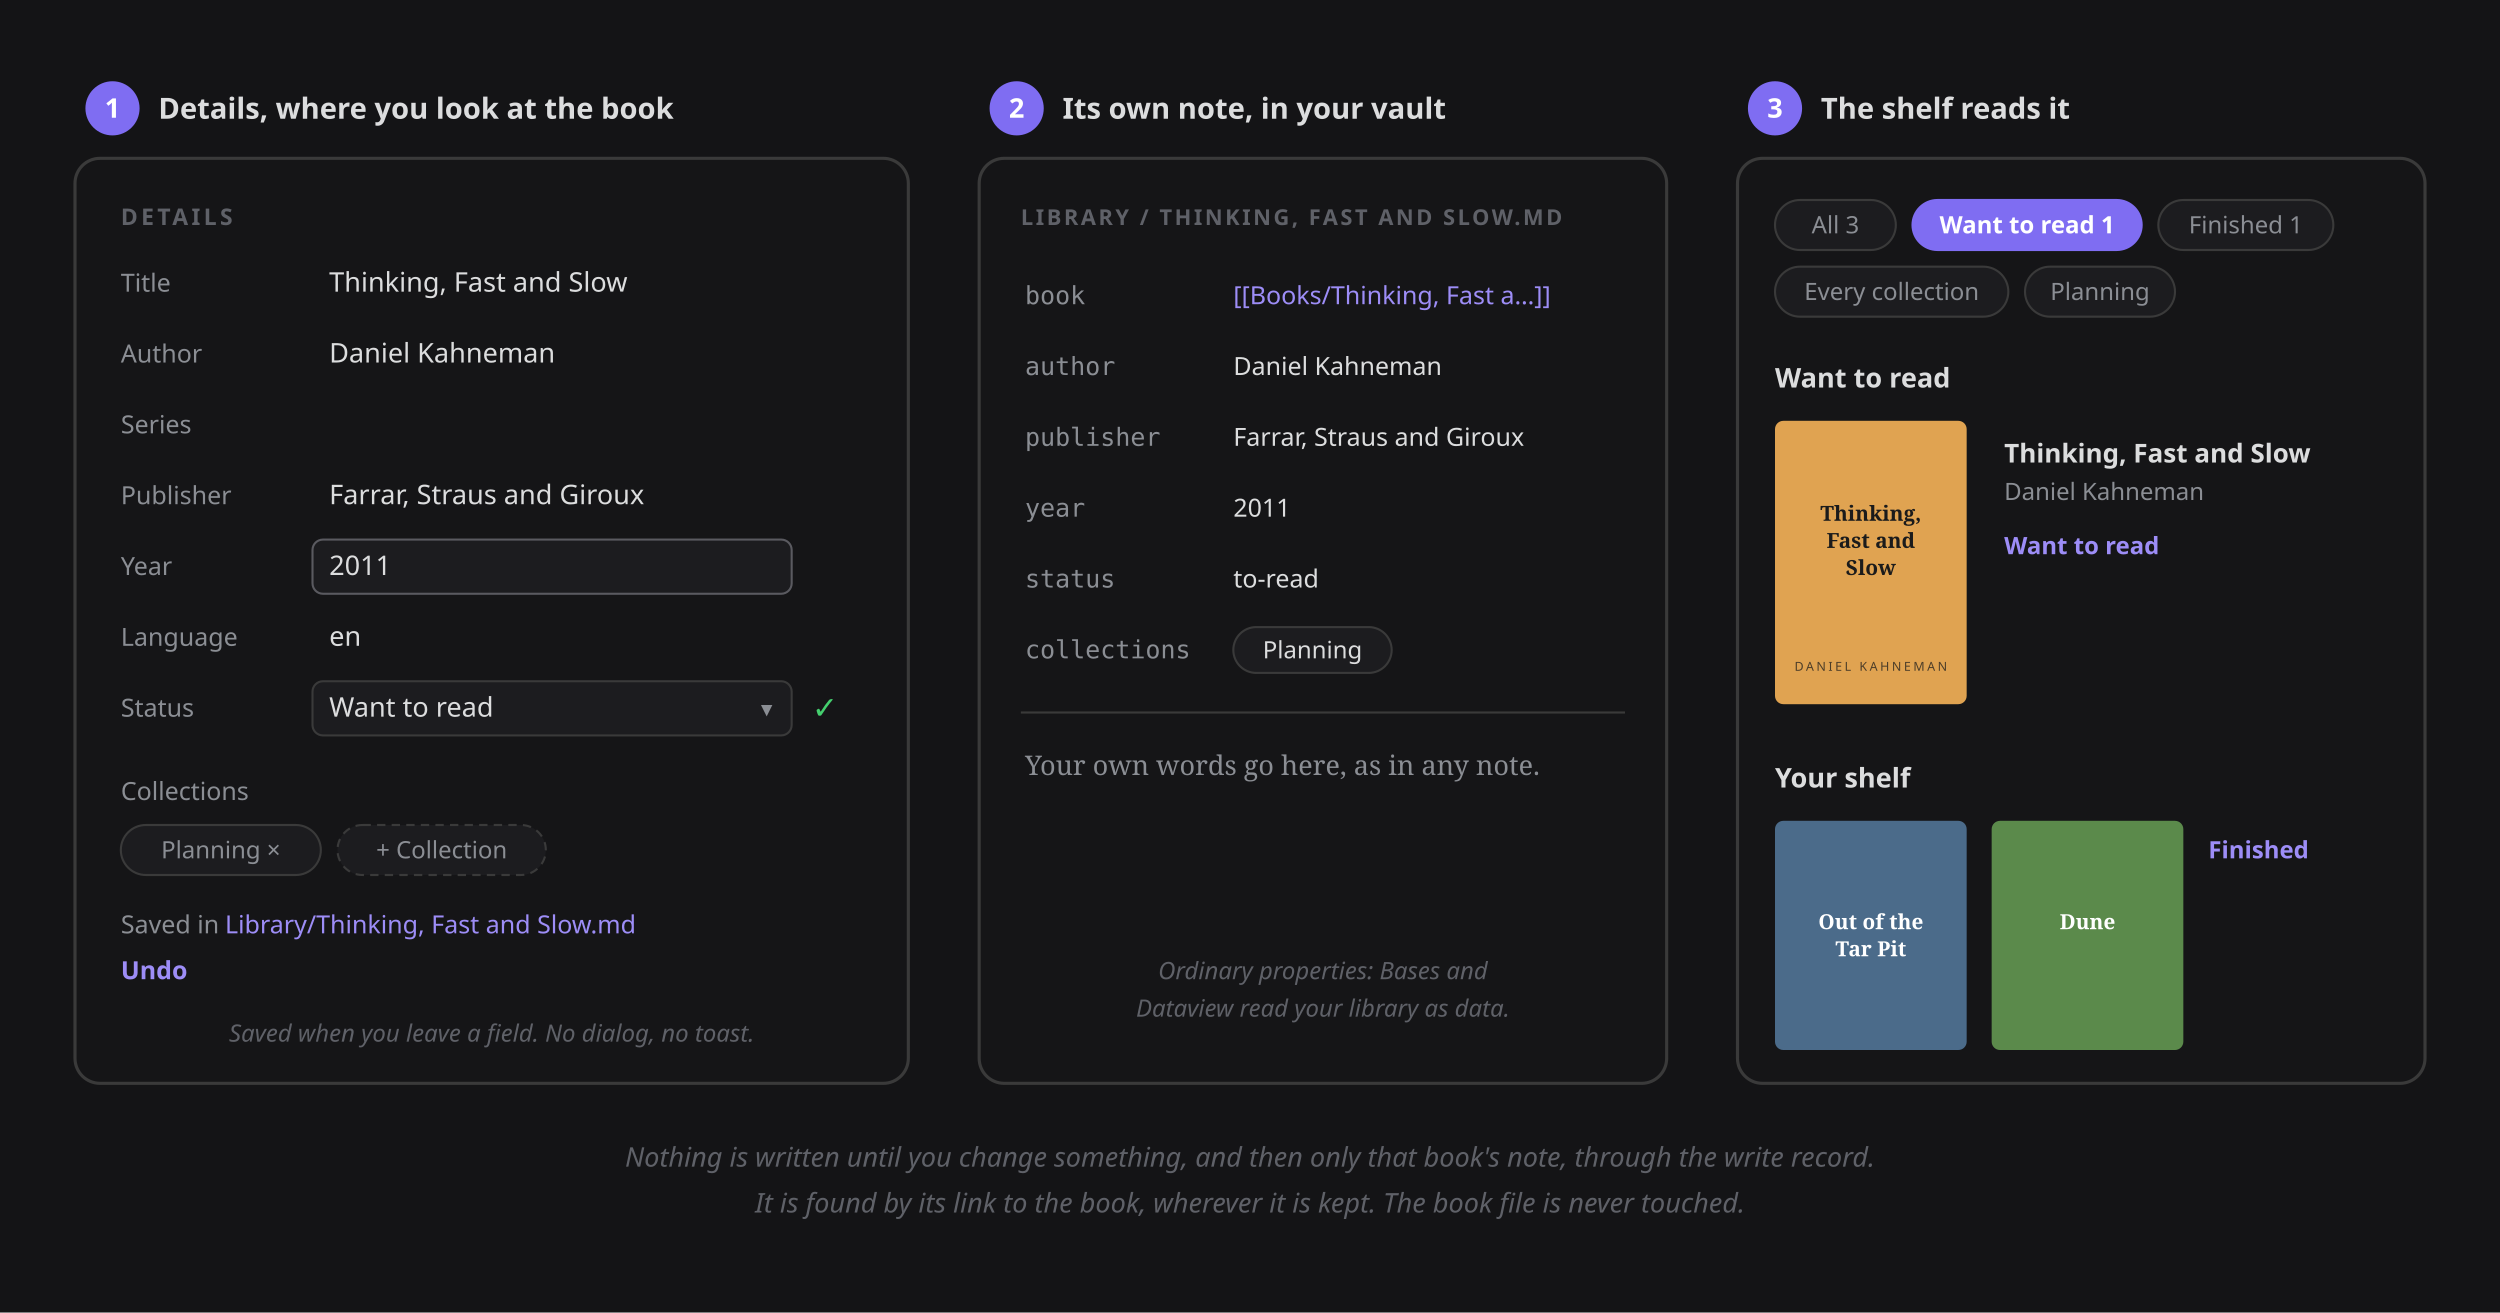
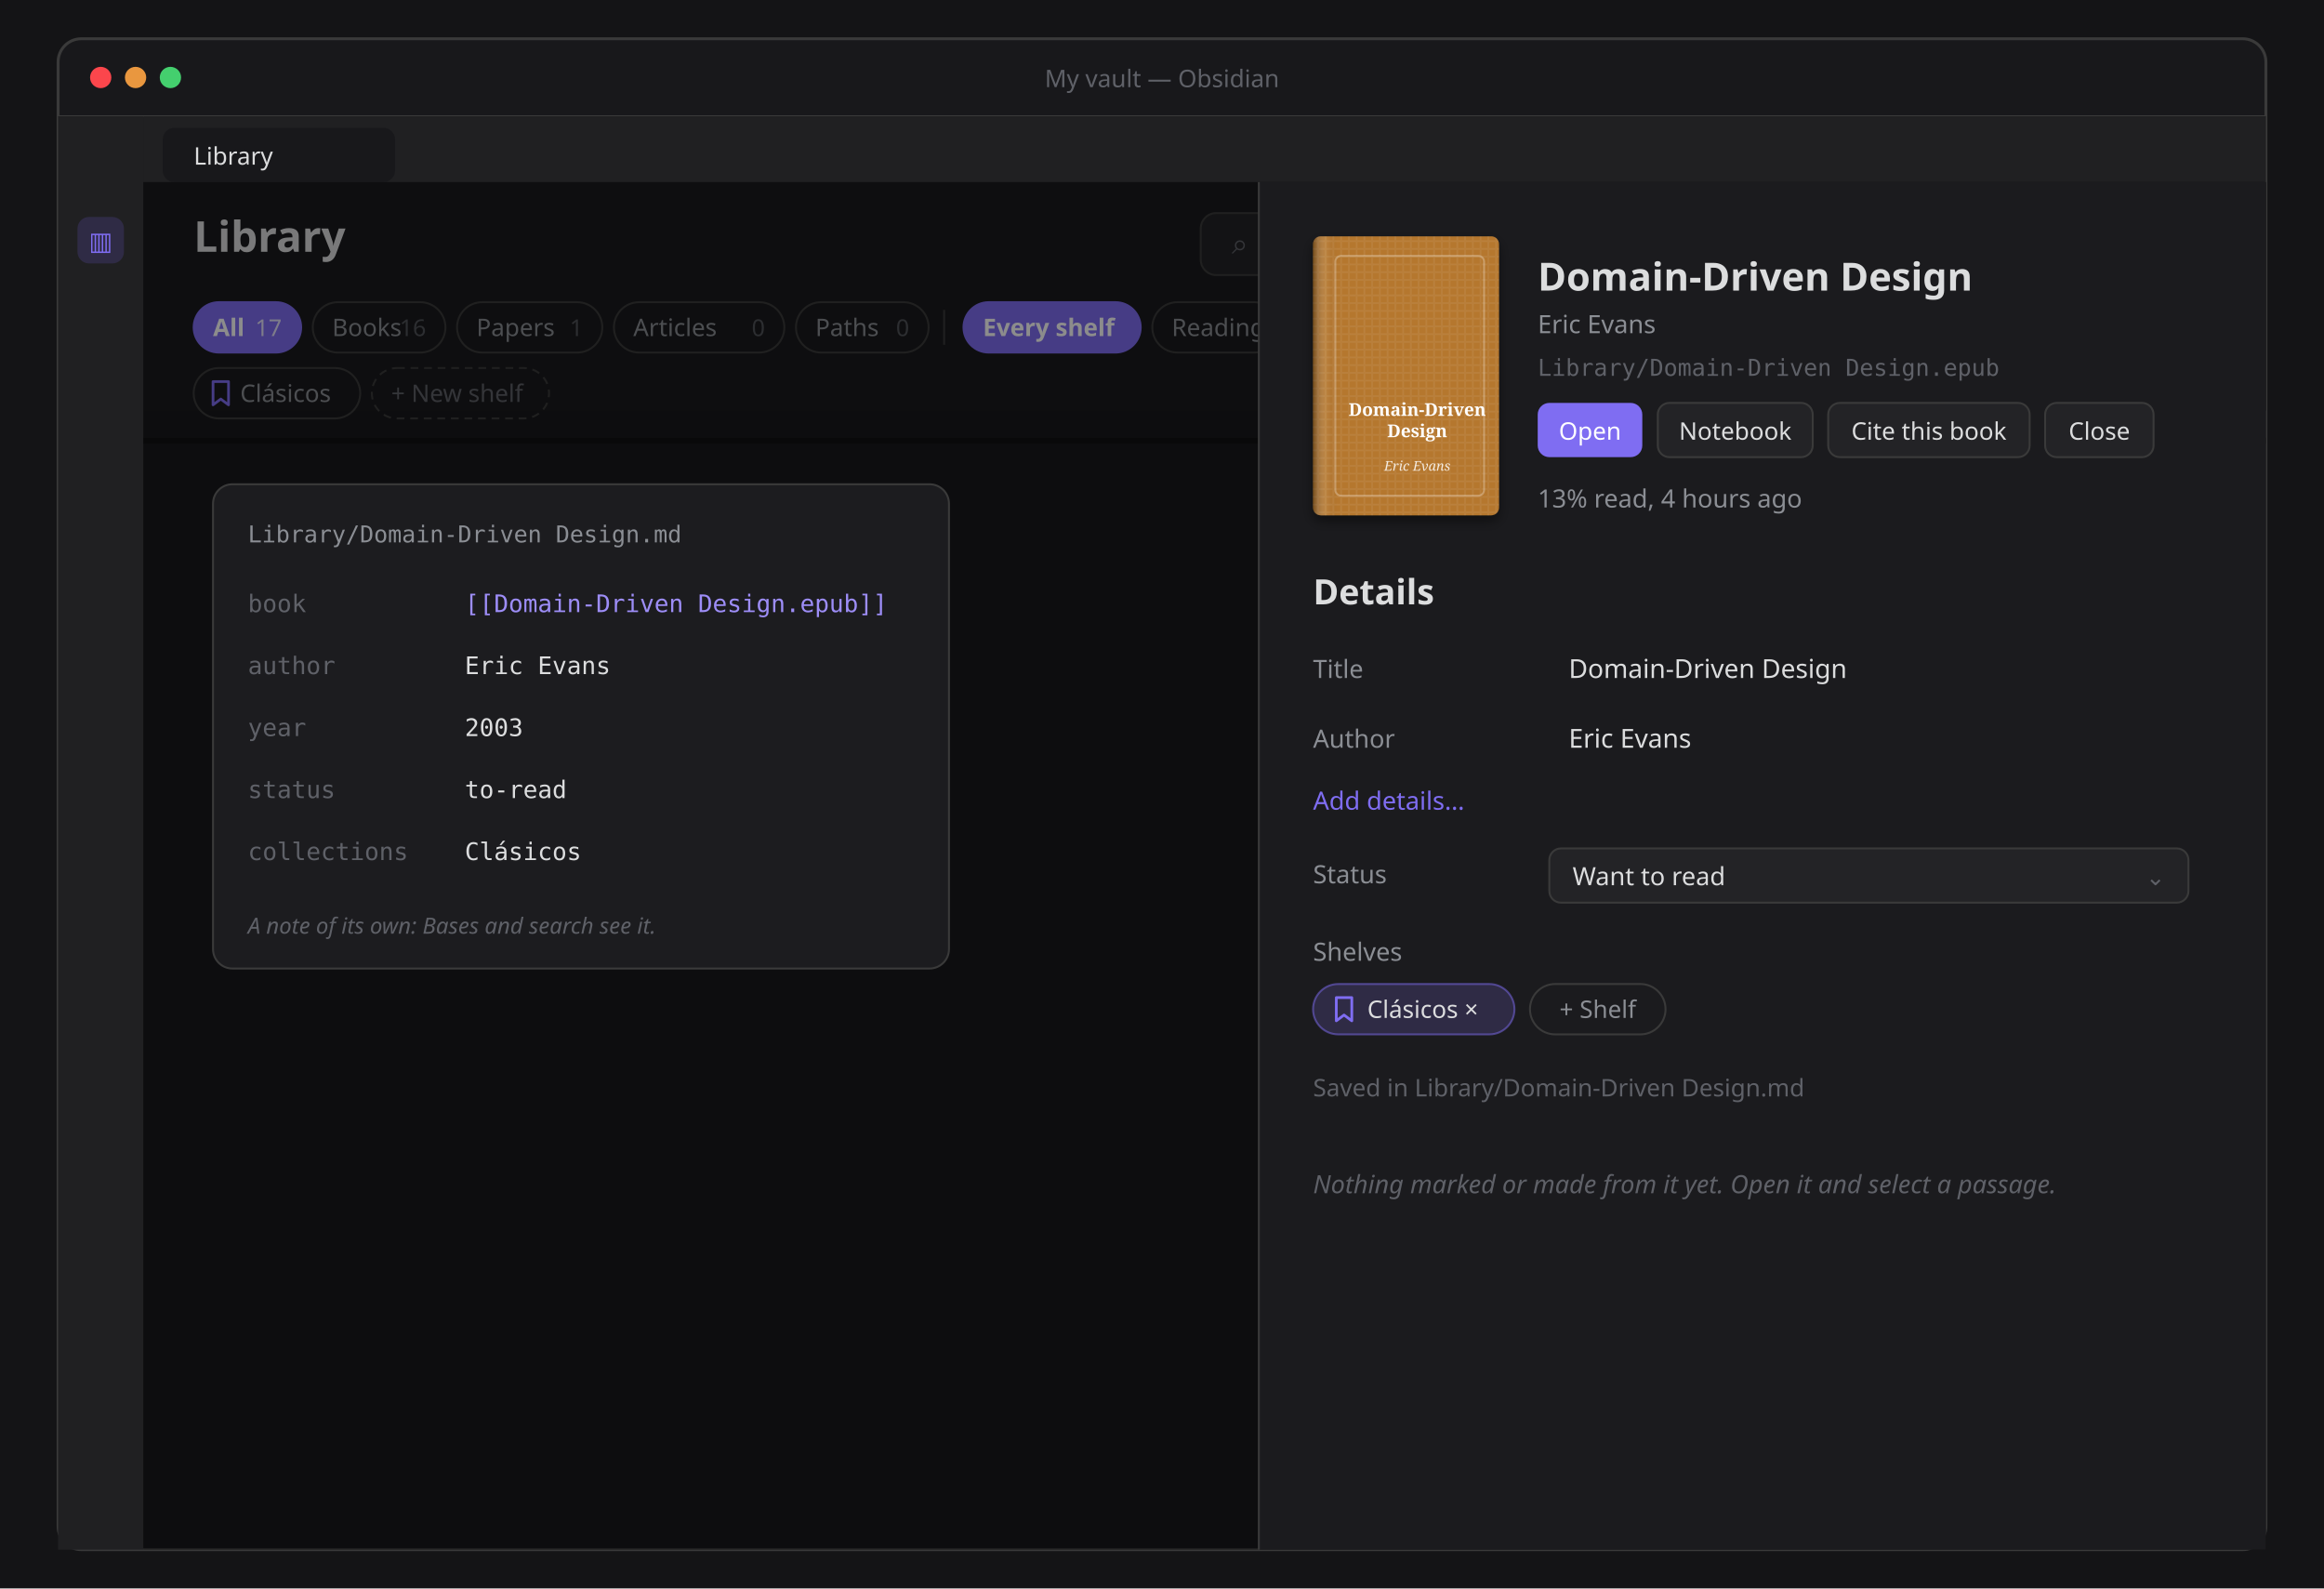
- <svg xmlns="http://www.w3.org/2000/svg" width="1200" height="630" viewBox="0 0 1200 630" role="img" aria-label="A book's note: in the Library's detail, Details lists the book's title, author, series, publisher and year as quiet inline fields, a Status of Want to read with a small check beside it, the collection Planning as a chip and + Collection, and the line Saved in Library/Thinking, Fast and Slow.md with Undo; the note itself, an ordinary note in the Library folder whose properties are book, author, year, status and collections; and the shelf, where a Want to read chip and a Planning chip filter, and a Want to read section holds the book">
-   <rect x="0" y="0" width="1200" height="630" rx="0" fill="#141416" stroke="none" stroke-width="0" />
-   <circle cx="54" cy="52" r="13" fill="#7f6df2" />
-   <text x="54" y="56.5" fill="#ffffff" font-family="sans-serif" font-size="13" font-weight="700" text-anchor="middle">1</text>
-   <text x="76" y="57" fill="#dcddde" font-family="sans-serif" font-size="14" font-weight="600" text-anchor="start">Details, where you look at the book</text>
-   <rect x="36" y="76" width="400" height="444" rx="12" fill="#151517" stroke="#3a3a3a" stroke-width="1.5" />
-   <text x="58" y="108" fill="#5f6168" font-family="sans-serif" font-size="11" font-weight="600" text-anchor="start" letter-spacing="1.6">DETAILS</text>
-   <text x="58" y="140" fill="#8b8e94" font-family="sans-serif" font-size="12" font-weight="400" text-anchor="start">Title</text>
-   <text x="158" y="140" fill="#dcddde" font-family="sans-serif" font-size="13" font-weight="400" text-anchor="start">Thinking, Fast and Slow</text>
-   <text x="58" y="174" fill="#8b8e94" font-family="sans-serif" font-size="12" font-weight="400" text-anchor="start">Author</text>
-   <text x="158" y="174" fill="#dcddde" font-family="sans-serif" font-size="13" font-weight="400" text-anchor="start">Daniel Kahneman</text>
-   <text x="58" y="208" fill="#8b8e94" font-family="sans-serif" font-size="12" font-weight="400" text-anchor="start">Series</text>
-   <text x="158" y="208" fill="#dcddde" font-family="sans-serif" font-size="13" font-weight="400" text-anchor="start" />
-   <text x="58" y="242" fill="#8b8e94" font-family="sans-serif" font-size="12" font-weight="400" text-anchor="start">Publisher</text>
-   <text x="158" y="242" fill="#dcddde" font-family="sans-serif" font-size="13" font-weight="400" text-anchor="start">Farrar, Straus and Giroux</text>
-   <text x="58" y="276" fill="#8b8e94" font-family="sans-serif" font-size="12" font-weight="400" text-anchor="start">Year</text>
-   <rect x="150" y="259" width="230" height="26" rx="5" fill="#1c1c1f" stroke="#5a5a60" stroke-width="1" />
-   <text x="158" y="276" fill="#dcddde" font-family="sans-serif" font-size="13" font-weight="400" text-anchor="start">2011</text>
-   <text x="58" y="310" fill="#8b8e94" font-family="sans-serif" font-size="12" font-weight="400" text-anchor="start">Language</text>
-   <text x="158" y="310" fill="#dcddde" font-family="sans-serif" font-size="13" font-weight="400" text-anchor="start">en</text>
-   <text x="58" y="344" fill="#8b8e94" font-family="sans-serif" font-size="12" font-weight="400" text-anchor="start">Status</text>
-   <rect x="150" y="327" width="230" height="26" rx="5" fill="#1c1c1f" stroke="#3a3a3a" stroke-width="1" />
-   <text x="158" y="344" fill="#dcddde" font-family="sans-serif" font-size="13" font-weight="400" text-anchor="start">Want to read</text>
-   <text x="368" y="344" fill="#8b8e94" font-family="sans-serif" font-size="11" font-weight="400" text-anchor="middle">▾</text>
-   <text x="396" y="345" fill="#44cf6e" font-family="sans-serif" font-size="15" font-weight="700" text-anchor="middle">✓</text>
-   <text x="58" y="384" fill="#8b8e94" font-family="sans-serif" font-size="12" font-weight="400" text-anchor="start">Collections</text>
-   <rect x="58" y="396" width="96" height="24" rx="12" fill="#1c1c1f" stroke="#3a3a3a" stroke-width="1" />
-   <text x="106.0" y="412" fill="#8b8e94" font-family="sans-serif" font-size="11.5" font-weight="500" text-anchor="middle">Planning  ×</text>
-   <rect x="162" y="396" width="100" height="24" rx="12" fill="#1c1c1f" stroke="#3a3a3a" stroke-width="1" stroke-dasharray="4 3" />
-   <text x="212.0" y="412" fill="#8b8e94" font-family="sans-serif" font-size="11.5" font-weight="500" text-anchor="middle">+ Collection</text>
-   <text x="58" y="448" fill="#8b8e94" font-family="sans-serif" font-size="12" font-weight="400" text-anchor="start">Saved in</text>
-   <text x="108" y="448" fill="#9d8df7" font-family="sans-serif" font-size="12" font-weight="400" text-anchor="start">Library/Thinking, Fast and Slow.md</text>
-   <text x="58" y="470" fill="#9d8df7" font-family="sans-serif" font-size="12" font-weight="600" text-anchor="start">Undo</text>
-   <text x="236" y="500" fill="#5f6168" font-family="sans-serif" font-size="11.5" font-weight="400" text-anchor="middle" font-style="italic">Saved when you leave a field. No dialog, no toast.</text>
-   <circle cx="488" cy="52" r="13" fill="#7f6df2" />
-   <text x="488" y="56.5" fill="#ffffff" font-family="sans-serif" font-size="13" font-weight="700" text-anchor="middle">2</text>
-   <text x="510" y="57" fill="#dcddde" font-family="sans-serif" font-size="14" font-weight="600" text-anchor="start">Its own note, in your vault</text>
-   <rect x="470" y="76" width="330" height="444" rx="12" fill="#151517" stroke="#3a3a3a" stroke-width="1.5" />
-   <text x="490" y="108" fill="#5f6168" font-family="sans-serif" font-size="10.5" font-weight="600" text-anchor="start" letter-spacing="1.2">LIBRARY / THINKING, FAST AND SLOW.MD</text>
-   <text x="492" y="146" fill="#8b8e94" font-family="monospace" font-size="12" font-weight="500" text-anchor="start">book</text>
-   <text x="592" y="146" fill="#9d8df7" font-family="sans-serif" font-size="12" font-weight="400" text-anchor="start">[[Books/Thinking, Fast a…]]</text>
-   <text x="492" y="180" fill="#8b8e94" font-family="monospace" font-size="12" font-weight="500" text-anchor="start">author</text>
-   <text x="592" y="180" fill="#dcddde" font-family="sans-serif" font-size="12" font-weight="400" text-anchor="start">Daniel Kahneman</text>
-   <text x="492" y="214" fill="#8b8e94" font-family="monospace" font-size="12" font-weight="500" text-anchor="start">publisher</text>
-   <text x="592" y="214" fill="#dcddde" font-family="sans-serif" font-size="12" font-weight="400" text-anchor="start">Farrar, Straus and Giroux</text>
-   <text x="492" y="248" fill="#8b8e94" font-family="monospace" font-size="12" font-weight="500" text-anchor="start">year</text>
-   <text x="592" y="248" fill="#dcddde" font-family="sans-serif" font-size="12" font-weight="400" text-anchor="start">2011</text>
-   <text x="492" y="282" fill="#8b8e94" font-family="monospace" font-size="12" font-weight="500" text-anchor="start">status</text>
-   <text x="592" y="282" fill="#dcddde" font-family="sans-serif" font-size="12" font-weight="400" text-anchor="start">to-read</text>
-   <text x="492" y="316" fill="#8b8e94" font-family="monospace" font-size="12" font-weight="500" text-anchor="start">collections</text>
-   <rect x="592" y="301" width="76" height="22" rx="11" fill="#1c1c1f" stroke="#3a3a3a" stroke-width="1" />
-   <text x="630" y="316" fill="#dcddde" font-family="sans-serif" font-size="11.5" font-weight="500" text-anchor="middle">Planning</text>
-   <line x1="490" y1="342" x2="780" y2="342" stroke="#3a3a3a" stroke-width="1" />
-   <text x="492" y="372" fill="#8b8e94" font-family="Georgia, serif" font-size="13" font-weight="400" text-anchor="start">Your own words go here, as in any note.</text>
-   <text x="635" y="470" fill="#5f6168" font-family="sans-serif" font-size="11.5" font-weight="400" text-anchor="middle" font-style="italic">Ordinary properties: Bases and</text>
-   <text x="635" y="488" fill="#5f6168" font-family="sans-serif" font-size="11.5" font-weight="400" text-anchor="middle" font-style="italic">Dataview read your library as data.</text>
-   <circle cx="852" cy="52" r="13" fill="#7f6df2" />
-   <text x="852" y="56.5" fill="#ffffff" font-family="sans-serif" font-size="13" font-weight="700" text-anchor="middle">3</text>
-   <text x="874" y="57" fill="#dcddde" font-family="sans-serif" font-size="14" font-weight="600" text-anchor="start">The shelf reads it</text>
-   <rect x="834" y="76" width="330" height="444" rx="12" fill="#151517" stroke="#3a3a3a" stroke-width="1.5" />
-   <rect x="852" y="96" width="58" height="24" rx="12" fill="#1c1c1f" stroke="#3a3a3a" stroke-width="1" />
-   <text x="881.0" y="112" fill="#8b8e94" font-family="sans-serif" font-size="11.5" font-weight="500" text-anchor="middle">All  3</text>
-   <rect x="918" y="96" width="110" height="24" rx="12" fill="#7f6df2" stroke="#7f6df2" stroke-width="1" />
-   <text x="973.0" y="112" fill="#ffffff" font-family="sans-serif" font-size="11.5" font-weight="600" text-anchor="middle">Want to read  1</text>
-   <rect x="1036" y="96" width="84" height="24" rx="12" fill="#1c1c1f" stroke="#3a3a3a" stroke-width="1" />
-   <text x="1078.0" y="112" fill="#8b8e94" font-family="sans-serif" font-size="11.5" font-weight="500" text-anchor="middle">Finished  1</text>
-   <rect x="852" y="128" width="112" height="24" rx="12" fill="#1c1c1f" stroke="#3a3a3a" stroke-width="1" />
-   <text x="908.0" y="144" fill="#8b8e94" font-family="sans-serif" font-size="11.5" font-weight="500" text-anchor="middle">Every collection</text>
-   <rect x="972" y="128" width="72" height="24" rx="12" fill="#1c1c1f" stroke="#3a3a3a" stroke-width="1" />
-   <text x="1008.0" y="144" fill="#8b8e94" font-family="sans-serif" font-size="11.5" font-weight="500" text-anchor="middle">Planning</text>
-   <text x="852" y="186" fill="#dcddde" font-family="sans-serif" font-size="13" font-weight="700" text-anchor="start">Want to read</text>
-   <rect x="852" y="202" width="92" height="136" rx="4" fill="#e0a351" stroke="none" stroke-width="0" />
-   <text x="898" y="250" fill="#1b1b1b" font-family="Georgia, serif" font-size="10" font-weight="700" text-anchor="middle">Thinking,</text>
-   <text x="898" y="263" fill="#1b1b1b" font-family="Georgia, serif" font-size="10" font-weight="700" text-anchor="middle">Fast and</text>
-   <text x="898" y="276" fill="#1b1b1b" font-family="Georgia, serif" font-size="10" font-weight="700" text-anchor="middle">Slow</text>
-   <text x="898" y="322" fill="#1b1b1b" font-family="sans-serif" font-size="6" font-weight="400" text-anchor="middle" opacity="0.75" letter-spacing="1.2">DANIEL KAHNEMAN</text>
-   <text x="962" y="222" fill="#dcddde" font-family="sans-serif" font-size="12.5" font-weight="600" text-anchor="start">Thinking, Fast and Slow</text>
-   <text x="962" y="240" fill="#8b8e94" font-family="sans-serif" font-size="11.5" font-weight="400" text-anchor="start">Daniel Kahneman</text>
-   <text x="962" y="266" fill="#9d8df7" font-family="sans-serif" font-size="11.5" font-weight="600" text-anchor="start">Want to read</text>
-   <text x="852" y="378" fill="#dcddde" font-family="sans-serif" font-size="13" font-weight="700" text-anchor="start">Your shelf</text>
-   <rect x="852" y="394" width="92" height="110" rx="4" fill="#4b6b8a" stroke="none" stroke-width="0" />
-   <text x="898" y="446" fill="#ffffff" font-family="Georgia, serif" font-size="10" font-weight="700" text-anchor="middle">Out of the</text>
-   <text x="898" y="459" fill="#ffffff" font-family="Georgia, serif" font-size="10" font-weight="700" text-anchor="middle">Tar Pit</text>
-   <rect x="956" y="394" width="92" height="110" rx="4" fill="#5b8a4b" stroke="none" stroke-width="0" />
-   <text x="1002" y="446" fill="#ffffff" font-family="Georgia, serif" font-size="10" font-weight="700" text-anchor="middle">Dune</text>
-   <text x="1060" y="412" fill="#9d8df7" font-family="sans-serif" font-size="11.5" font-weight="600" text-anchor="start">Finished</text>
-   <text x="600" y="560" fill="#5f6168" font-family="sans-serif" font-size="13" font-weight="400" text-anchor="middle" font-style="italic">Nothing is written until you change something, and then only that book's note, through the write record.</text>
-   <text x="600" y="582" fill="#5f6168" font-family="sans-serif" font-size="13" font-weight="400" text-anchor="middle" font-style="italic">It is found by its link to the book, wherever it is kept. The book file is never touched.</text>
+ <svg xmlns="http://www.w3.org/2000/svg" width="1200" height="820" viewBox="0 0 1200 820" role="img" aria-label="A calmer detail: the shelf dimmed behind; the book's cover, title and author, Open, Notebook, Cite this book and Close; one sentence — 13% read, 4 hours ago — where boxed counts used to be; Details with only Title and Author, Add details… for the rest, Status, Shelves with Clásicos and + Shelf, where the note is saved; one quiet line saying nothing is marked or made yet — and the book's note itself with its properties">
+   <defs>
+     <pattern id="weave" width="4" height="4" patternUnits="userSpaceOnUse">
+       <path d="M0 0.5H4M0.5 0V4" stroke="#ffffff" stroke-opacity="0.06" stroke-width="1" />
+     </pattern>
+     <linearGradient id="hinge" x1="0" x2="1" y1="0" y2="0">
+       <stop offset="0" stop-color="#000" stop-opacity="0.35" />
+       <stop offset="0.07" stop-color="#fff" stop-opacity="0.08" />
+       <stop offset="0.13" stop-color="#000" stop-opacity="0" />
+     </linearGradient>
+     <linearGradient id="spineshade" x1="0" x2="1" y1="0" y2="0">
+       <stop offset="0" stop-color="#000" stop-opacity="0.28" />
+       <stop offset="0.3" stop-color="#000" stop-opacity="0" />
+       <stop offset="0.7" stop-color="#000" stop-opacity="0" />
+       <stop offset="1" stop-color="#000" stop-opacity="0.32" />
+     </linearGradient>
+     <linearGradient id="plank" x1="0" x2="0" y1="0" y2="1">
+       <stop offset="0" stop-color="#6b5843" />
+       <stop offset="1" stop-color="#43372b" />
+     </linearGradient>
+     <linearGradient id="wall" x1="0" x2="0" y1="0" y2="1">
+       <stop offset="0" stop-color="#18181b" stop-opacity="0" />
+       <stop offset="0.5" stop-color="#1f1e22" />
+     </linearGradient>
+     <filter id="shadow" x="-20%" y="-20%" width="140%" height="160%">
+       <feDropShadow dx="0" dy="3" stdDeviation="3" flood-color="#000" flood-opacity="0.45" />
+     </filter>
+   </defs>
+   <rect x="0.0" y="0.0" width="1200.0" height="820.0" rx="0" fill="#141416" stroke="none" stroke-width="1" />
+   <rect x="30.0" y="20.0" width="1140.0" height="780.0" rx="12" fill="#18181b" stroke="#3a3a3a" stroke-width="1.5" />
+   <circle cx="52" cy="40" r="5.5" fill="#fb464c" />
+   <circle cx="70" cy="40" r="5.5" fill="#e9973f" />
+   <circle cx="88" cy="40" r="5.5" fill="#44cf6e" />
+   <text x="600.0" y="45.0" fill="#5f6168" font-family="sans-serif" font-size="12.5" font-weight="400" text-anchor="middle">My vault — Obsidian</text>
+   <line x1="30" y1="60" x2="1170" y2="60" stroke="#3a3a3a" stroke-width="1" />
+   <rect x="30.0" y="60.0" width="44.0" height="740.0" rx="0" fill="#202022" stroke="none" stroke-width="1" />
+   <rect x="40.0" y="112.0" width="24.0" height="24.0" rx="6" fill="#2f2b45" stroke="none" stroke-width="1" />
+   <text x="52.0" y="129.0" fill="#7f6df2" font-family="sans-serif" font-size="13" font-weight="400" text-anchor="middle">▥</text>
+   <rect x="74.0" y="60.0" width="1096.0" height="34.0" rx="0" fill="#202022" stroke="none" stroke-width="1" />
+   <rect x="84.0" y="66.0" width="120.0" height="28.0" rx="6" fill="#18181b" stroke="none" stroke-width="1" />
+   <text x="100.0" y="85.0" fill="#dcddde" font-family="sans-serif" font-size="12.5" font-weight="500" text-anchor="start">Library</text>
+   <rect x="74.0" y="94.0" width="1096.0" height="118.0" rx="0" fill="#1a1a1d" stroke="none" stroke-width="1" />
+   <text x="100.0" y="130.0" fill="#dcddde" font-family="sans-serif" font-size="22" font-weight="700" text-anchor="start">Library</text>
+   <rect x="620.0" y="110.0" width="320.0" height="32.0" rx="8" fill="#232326" stroke="#3a3a3a" stroke-width="1" />
+   <text x="636.0" y="131.0" fill="#5f6168" font-family="sans-serif" font-size="15" font-weight="400" text-anchor="start">⌕</text>
+   <text x="656.0" y="131.0" fill="#5f6168" font-family="sans-serif" font-size="13" font-weight="400" text-anchor="start">Search titles and authors</text>
+   <rect x="912.0" y="117.0" width="18.0" height="18.0" rx="4" fill="none" stroke="#3a3a3a" stroke-width="1" />
+   <text x="921.0" y="130.0" fill="#5f6168" font-family="sans-serif" font-size="11" font-weight="400" text-anchor="middle">/</text>
+   <rect x="960.0" y="110.0" width="180.0" height="32.0" rx="8" fill="#26262a" stroke="none" stroke-width="1" />
+   <rect x="963.0" y="113.0" width="87.0" height="26.0" rx="6" fill="#18181b" stroke="#4a4a4f" stroke-width="1" />
+   <text x="1006.0" y="131.0" fill="#dcddde" font-family="sans-serif" font-size="12.5" font-weight="500" text-anchor="middle">Covers</text>
+   <text x="1093.0" y="131.0" fill="#8b8e94" font-family="sans-serif" font-size="12.5" font-weight="500" text-anchor="middle">Spines</text>
+   <rect x="100.0" y="156.0" width="55.5" height="26.0" rx="13" fill="#7f6df2" stroke="#7f6df2" stroke-width="1" />
+   <text x="110.0" y="173.5" fill="#ffffff" font-family="sans-serif" font-size="12.5" font-weight="600" text-anchor="start">All</text>
+   <text x="145.5" y="173.5" fill="#ffffff" font-family="sans-serif" font-size="12" font-weight="400" text-anchor="end" opacity="0.8">17</text>
+   <rect x="161.5" y="156.0" width="68.5" height="26.0" rx="13" fill="none" stroke="#3a3a3a" stroke-width="1" />
+   <text x="171.5" y="173.5" fill="#8b8e94" font-family="sans-serif" font-size="12.5" font-weight="500" text-anchor="start">Books</text>
+   <text x="220.0" y="173.5" fill="#5f6168" font-family="sans-serif" font-size="12" font-weight="400" text-anchor="end" opacity="0.8">16</text>
+   <rect x="236.0" y="156.0" width="75.0" height="26.0" rx="13" fill="none" stroke="#3a3a3a" stroke-width="1" />
+   <text x="246.0" y="173.5" fill="#8b8e94" font-family="sans-serif" font-size="12.5" font-weight="500" text-anchor="start">Papers</text>
+   <text x="301.0" y="173.5" fill="#5f6168" font-family="sans-serif" font-size="12" font-weight="400" text-anchor="end" opacity="0.8">1</text>
+   <rect x="317.0" y="156.0" width="88.0" height="26.0" rx="13" fill="none" stroke="#3a3a3a" stroke-width="1" />
+   <text x="327.0" y="173.5" fill="#8b8e94" font-family="sans-serif" font-size="12.5" font-weight="500" text-anchor="start">Articles</text>
+   <text x="395.0" y="173.5" fill="#5f6168" font-family="sans-serif" font-size="12" font-weight="400" text-anchor="end" opacity="0.8">0</text>
+   <rect x="411.0" y="156.0" width="68.5" height="26.0" rx="13" fill="none" stroke="#3a3a3a" stroke-width="1" />
+   <text x="421.0" y="173.5" fill="#8b8e94" font-family="sans-serif" font-size="12.5" font-weight="500" text-anchor="start">Paths</text>
+   <text x="469.5" y="173.5" fill="#5f6168" font-family="sans-serif" font-size="12" font-weight="400" text-anchor="end" opacity="0.8">0</text>
+   <line x1="487.5" y1="160" x2="487.5" y2="178" stroke="#3a3a3a" stroke-width="1" />
+   <rect x="497.5" y="156.0" width="91.5" height="26.0" rx="13" fill="#7f6df2" stroke="#7f6df2" stroke-width="1" />
+   <text x="507.5" y="173.5" fill="#ffffff" font-family="sans-serif" font-size="12.5" font-weight="600" text-anchor="start">Every shelf</text>
+   <rect x="595.0" y="156.0" width="65.5" height="26.0" rx="13" fill="none" stroke="#3a3a3a" stroke-width="1" />
+   <text x="605.0" y="173.5" fill="#8b8e94" font-family="sans-serif" font-size="12.5" font-weight="500" text-anchor="start">Reading</text>
+   <rect x="666.5" y="156.0" width="98.0" height="26.0" rx="13" fill="none" stroke="#3a3a3a" stroke-width="1" />
+   <text x="676.5" y="173.5" fill="#8b8e94" font-family="sans-serif" font-size="12.5" font-weight="500" text-anchor="start">Want to read</text>
+   <rect x="770.5" y="156.0" width="98.0" height="26.0" rx="13" fill="none" stroke="#3a3a3a" stroke-width="1" />
+   <text x="780.5" y="173.5" fill="#8b8e94" font-family="sans-serif" font-size="12.5" font-weight="500" text-anchor="start">On the shelf</text>
+   <rect x="874.5" y="156.0" width="72.0" height="26.0" rx="13" fill="none" stroke="#3a3a3a" stroke-width="1" />
+   <text x="884.5" y="173.5" fill="#8b8e94" font-family="sans-serif" font-size="12.5" font-weight="500" text-anchor="start">Finished</text>
+   <rect x="100.0" y="190.0" width="86.0" height="26.0" rx="13" fill="none" stroke="#3a3a3a" stroke-width="1" />
+   <path d="M110 197 h8 v12 l-4 -3 l-4 3 z" fill="none" stroke="#7f6df2" stroke-width="1.4" stroke-linejoin="round" />
+   <text x="124.0" y="207.5" fill="#8b8e94" font-family="sans-serif" font-size="12.5" font-weight="500" text-anchor="start">Clásicos</text>
+   <rect x="192.0" y="190.0" width="91.5" height="26.0" rx="13" fill="none" stroke="#3a3a3a" stroke-width="1" stroke-dasharray="4 3" />
+   <text x="202.0" y="207.5" fill="#5f6168" font-family="sans-serif" font-size="12.5" font-weight="500" text-anchor="start">+ New shelf</text>
+   <rect x="1010.0" y="190.0" width="130.0" height="26.0" rx="6" fill="#232326" stroke="#3a3a3a" stroke-width="1" />
+   <text x="1022.0" y="207.5" fill="#8b8e94" font-family="sans-serif" font-size="12.5" font-weight="400" text-anchor="start">Recently read</text>
+   <text x="1128.0" y="207.5" fill="#5f6168" font-family="sans-serif" font-size="12" font-weight="400" text-anchor="end">⌄</text>
+   <rect x="74.0" y="226.0" width="1096.0" height="3.0" rx="0" fill="#000" stroke="none" stroke-width="1" opacity="0.35" />
+   <rect x="74.0" y="94.0" width="1096.0" height="706.0" rx="0" fill="#000" stroke="none" stroke-width="1" opacity="0.45" />
+   <rect x="110.0" y="250.0" width="380.0" height="250.0" rx="10" fill="#1c1c1f" stroke="#3a3a3a" stroke-width="1" />
+   <text x="128.0" y="280.0" fill="#8b8e94" font-family="monospace" font-size="12" font-weight="400" text-anchor="start">Library/Domain-Driven Design.md</text>
+   <text x="128.0" y="316.0" fill="#5f6168" font-family="monospace" font-size="12.5" font-weight="400" text-anchor="start">book</text>
+   <text x="240.0" y="316.0" fill="#9d8df7" font-family="monospace" font-size="12.5" font-weight="400" text-anchor="start">[[Domain-Driven Design.epub]]</text>
+   <text x="128.0" y="348.0" fill="#5f6168" font-family="monospace" font-size="12.5" font-weight="400" text-anchor="start">author</text>
+   <text x="240.0" y="348.0" fill="#dcddde" font-family="monospace" font-size="12.5" font-weight="400" text-anchor="start">Eric Evans</text>
+   <text x="128.0" y="380.0" fill="#5f6168" font-family="monospace" font-size="12.5" font-weight="400" text-anchor="start">year</text>
+   <text x="240.0" y="380.0" fill="#dcddde" font-family="monospace" font-size="12.5" font-weight="400" text-anchor="start">2003</text>
+   <text x="128.0" y="412.0" fill="#5f6168" font-family="monospace" font-size="12.5" font-weight="400" text-anchor="start">status</text>
+   <text x="240.0" y="412.0" fill="#dcddde" font-family="monospace" font-size="12.5" font-weight="400" text-anchor="start">to-read</text>
+   <text x="128.0" y="444.0" fill="#5f6168" font-family="monospace" font-size="12.5" font-weight="400" text-anchor="start">collections</text>
+   <text x="240.0" y="444.0" fill="#dcddde" font-family="monospace" font-size="12.5" font-weight="400" text-anchor="start">Clásicos</text>
+   <text x="128.0" y="482.0" fill="#5f6168" font-family="sans-serif" font-size="11.5" font-weight="400" text-anchor="start" font-style="italic">A note of its own: Bases and search see it.</text>
+   <rect x="650.0" y="94.0" width="520.0" height="706.0" rx="0" fill="#1b1b1e" stroke="none" stroke-width="1" />
+   <line x1="650" y1="94" x2="650" y2="800" stroke="#3a3a3a" stroke-width="1" />
+   <g filter="url(#shadow)">
+     <rect x="678.0" y="122.0" width="96.0" height="144.0" rx="4" fill="#b5772e" stroke="none" stroke-width="1" />
+     <rect x="678.0" y="122.0" width="96.0" height="144.0" rx="4" fill="url(#weave)" stroke="none" stroke-width="1" />
+     <rect x="689.5" y="132.1" width="76.8" height="123.8" rx="3" fill="none" stroke="#ffffff" stroke-width="1" stroke-opacity="0.28" />
+     <text x="731.8" y="214.7" fill="#ffffff" font-family="Georgia, serif" font-size="9.12" font-weight="700" text-anchor="middle">Domain-Driven</text>
+     <text x="731.8" y="225.7" fill="#ffffff" font-family="Georgia, serif" font-size="9.12" font-weight="700" text-anchor="middle">Design</text>
+     <text x="731.8" y="243.0" fill="#ffffff" font-family="Georgia, serif" font-size="6.931" font-weight="400" text-anchor="middle" font-style="italic" opacity="0.85">Eric Evans</text>
+     <rect x="678.0" y="122.0" width="96.0" height="144.0" rx="4" fill="url(#hinge)" stroke="none" stroke-width="1" />
+   </g>
+   <text x="794.0" y="150.0" fill="#dcddde" font-family="sans-serif" font-size="20" font-weight="700" text-anchor="start">Domain-Driven Design</text>
+   <text x="794.0" y="172.0" fill="#8b8e94" font-family="sans-serif" font-size="13" font-weight="400" text-anchor="start">Eric Evans</text>
+   <text x="794.0" y="194.0" fill="#5f6168" font-family="monospace" font-size="12" font-weight="400" text-anchor="start">Library/Domain-Driven Design.epub</text>
+   <rect x="794.0" y="208.0" width="54.0" height="28.0" rx="6" fill="#7f6df2" stroke="none" stroke-width="1" />
+   <text x="821.0" y="227.0" fill="#ffffff" font-family="sans-serif" font-size="12.5" font-weight="500" text-anchor="middle">Open</text>
+   <rect x="856.0" y="208.0" width="80.0" height="28.0" rx="6" fill="#232326" stroke="#3a3a3a" stroke-width="1" />
+   <text x="896.0" y="227.0" fill="#dcddde" font-family="sans-serif" font-size="12.5" font-weight="500" text-anchor="middle">Notebook</text>
+   <rect x="944.0" y="208.0" width="104.0" height="28.0" rx="6" fill="#232326" stroke="#3a3a3a" stroke-width="1" />
+   <text x="996.0" y="227.0" fill="#dcddde" font-family="sans-serif" font-size="12.5" font-weight="500" text-anchor="middle">Cite this book</text>
+   <rect x="1056.0" y="208.0" width="56.0" height="28.0" rx="6" fill="#232326" stroke="#3a3a3a" stroke-width="1" />
+   <text x="1084.0" y="227.0" fill="#dcddde" font-family="sans-serif" font-size="12.5" font-weight="500" text-anchor="middle">Close</text>
+   <text x="794.0" y="262.0" fill="#8b8e94" font-family="sans-serif" font-size="13" font-weight="400" text-anchor="start">13% read, 4 hours ago</text>
+   <text x="678.0" y="312.0" fill="#dcddde" font-family="sans-serif" font-size="18" font-weight="700" text-anchor="start">Details</text>
+   <text x="678.0" y="350.0" fill="#8b8e94" font-family="sans-serif" font-size="13" font-weight="400" text-anchor="start">Title</text>
+   <text x="810.0" y="350.0" fill="#dcddde" font-family="sans-serif" font-size="13.5" font-weight="400" text-anchor="start">Domain-Driven Design</text>
+   <text x="678.0" y="386.0" fill="#8b8e94" font-family="sans-serif" font-size="13" font-weight="400" text-anchor="start">Author</text>
+   <text x="810.0" y="386.0" fill="#dcddde" font-family="sans-serif" font-size="13.5" font-weight="400" text-anchor="start">Eric Evans</text>
+   <text x="678.0" y="418.0" fill="#7f6df2" font-family="sans-serif" font-size="13" font-weight="400" text-anchor="start">Add details…</text>
+   <text x="678.0" y="456.0" fill="#8b8e94" font-family="sans-serif" font-size="13" font-weight="400" text-anchor="start">Status</text>
+   <rect x="800.0" y="438.0" width="330.0" height="28.0" rx="6" fill="#232326" stroke="#3a3a3a" stroke-width="1" />
+   <text x="812.0" y="457.0" fill="#dcddde" font-family="sans-serif" font-size="13" font-weight="400" text-anchor="start">Want to read</text>
+   <text x="1118.0" y="457.0" fill="#5f6168" font-family="sans-serif" font-size="12" font-weight="400" text-anchor="end">⌄</text>
+   <text x="678.0" y="496.0" fill="#8b8e94" font-family="sans-serif" font-size="13" font-weight="400" text-anchor="start">Shelves</text>
+   <rect x="678.0" y="508.0" width="104.0" height="26.0" rx="13" fill="#2f2b45" stroke="#7f6df2" stroke-width="1" stroke-opacity="0.5" />
+   <path d="M690 515 h8 v12 l-4 -3 l-4 3 z" fill="none" stroke="#7f6df2" stroke-width="1.4" stroke-linejoin="round" />
+   <text x="706.0" y="525.5" fill="#dcddde" font-family="sans-serif" font-size="12.5" font-weight="400" text-anchor="start">Clásicos  ×</text>
+   <rect x="790.0" y="508.0" width="70.0" height="26.0" rx="13" fill="none" stroke="#3a3a3a" stroke-width="1" />
+   <text x="825.0" y="525.5" fill="#8b8e94" font-family="sans-serif" font-size="12.5" font-weight="400" text-anchor="middle">+ Shelf</text>
+   <text x="678.0" y="566.0" fill="#5f6168" font-family="sans-serif" font-size="12.5" font-weight="400" text-anchor="start">Saved in Library/Domain-Driven Design.md</text>
+   <text x="678.0" y="616.0" fill="#5f6168" font-family="sans-serif" font-size="13" font-weight="400" text-anchor="start" font-style="italic">Nothing marked or made from it yet. Open it and select a passage.</text>
</svg>
